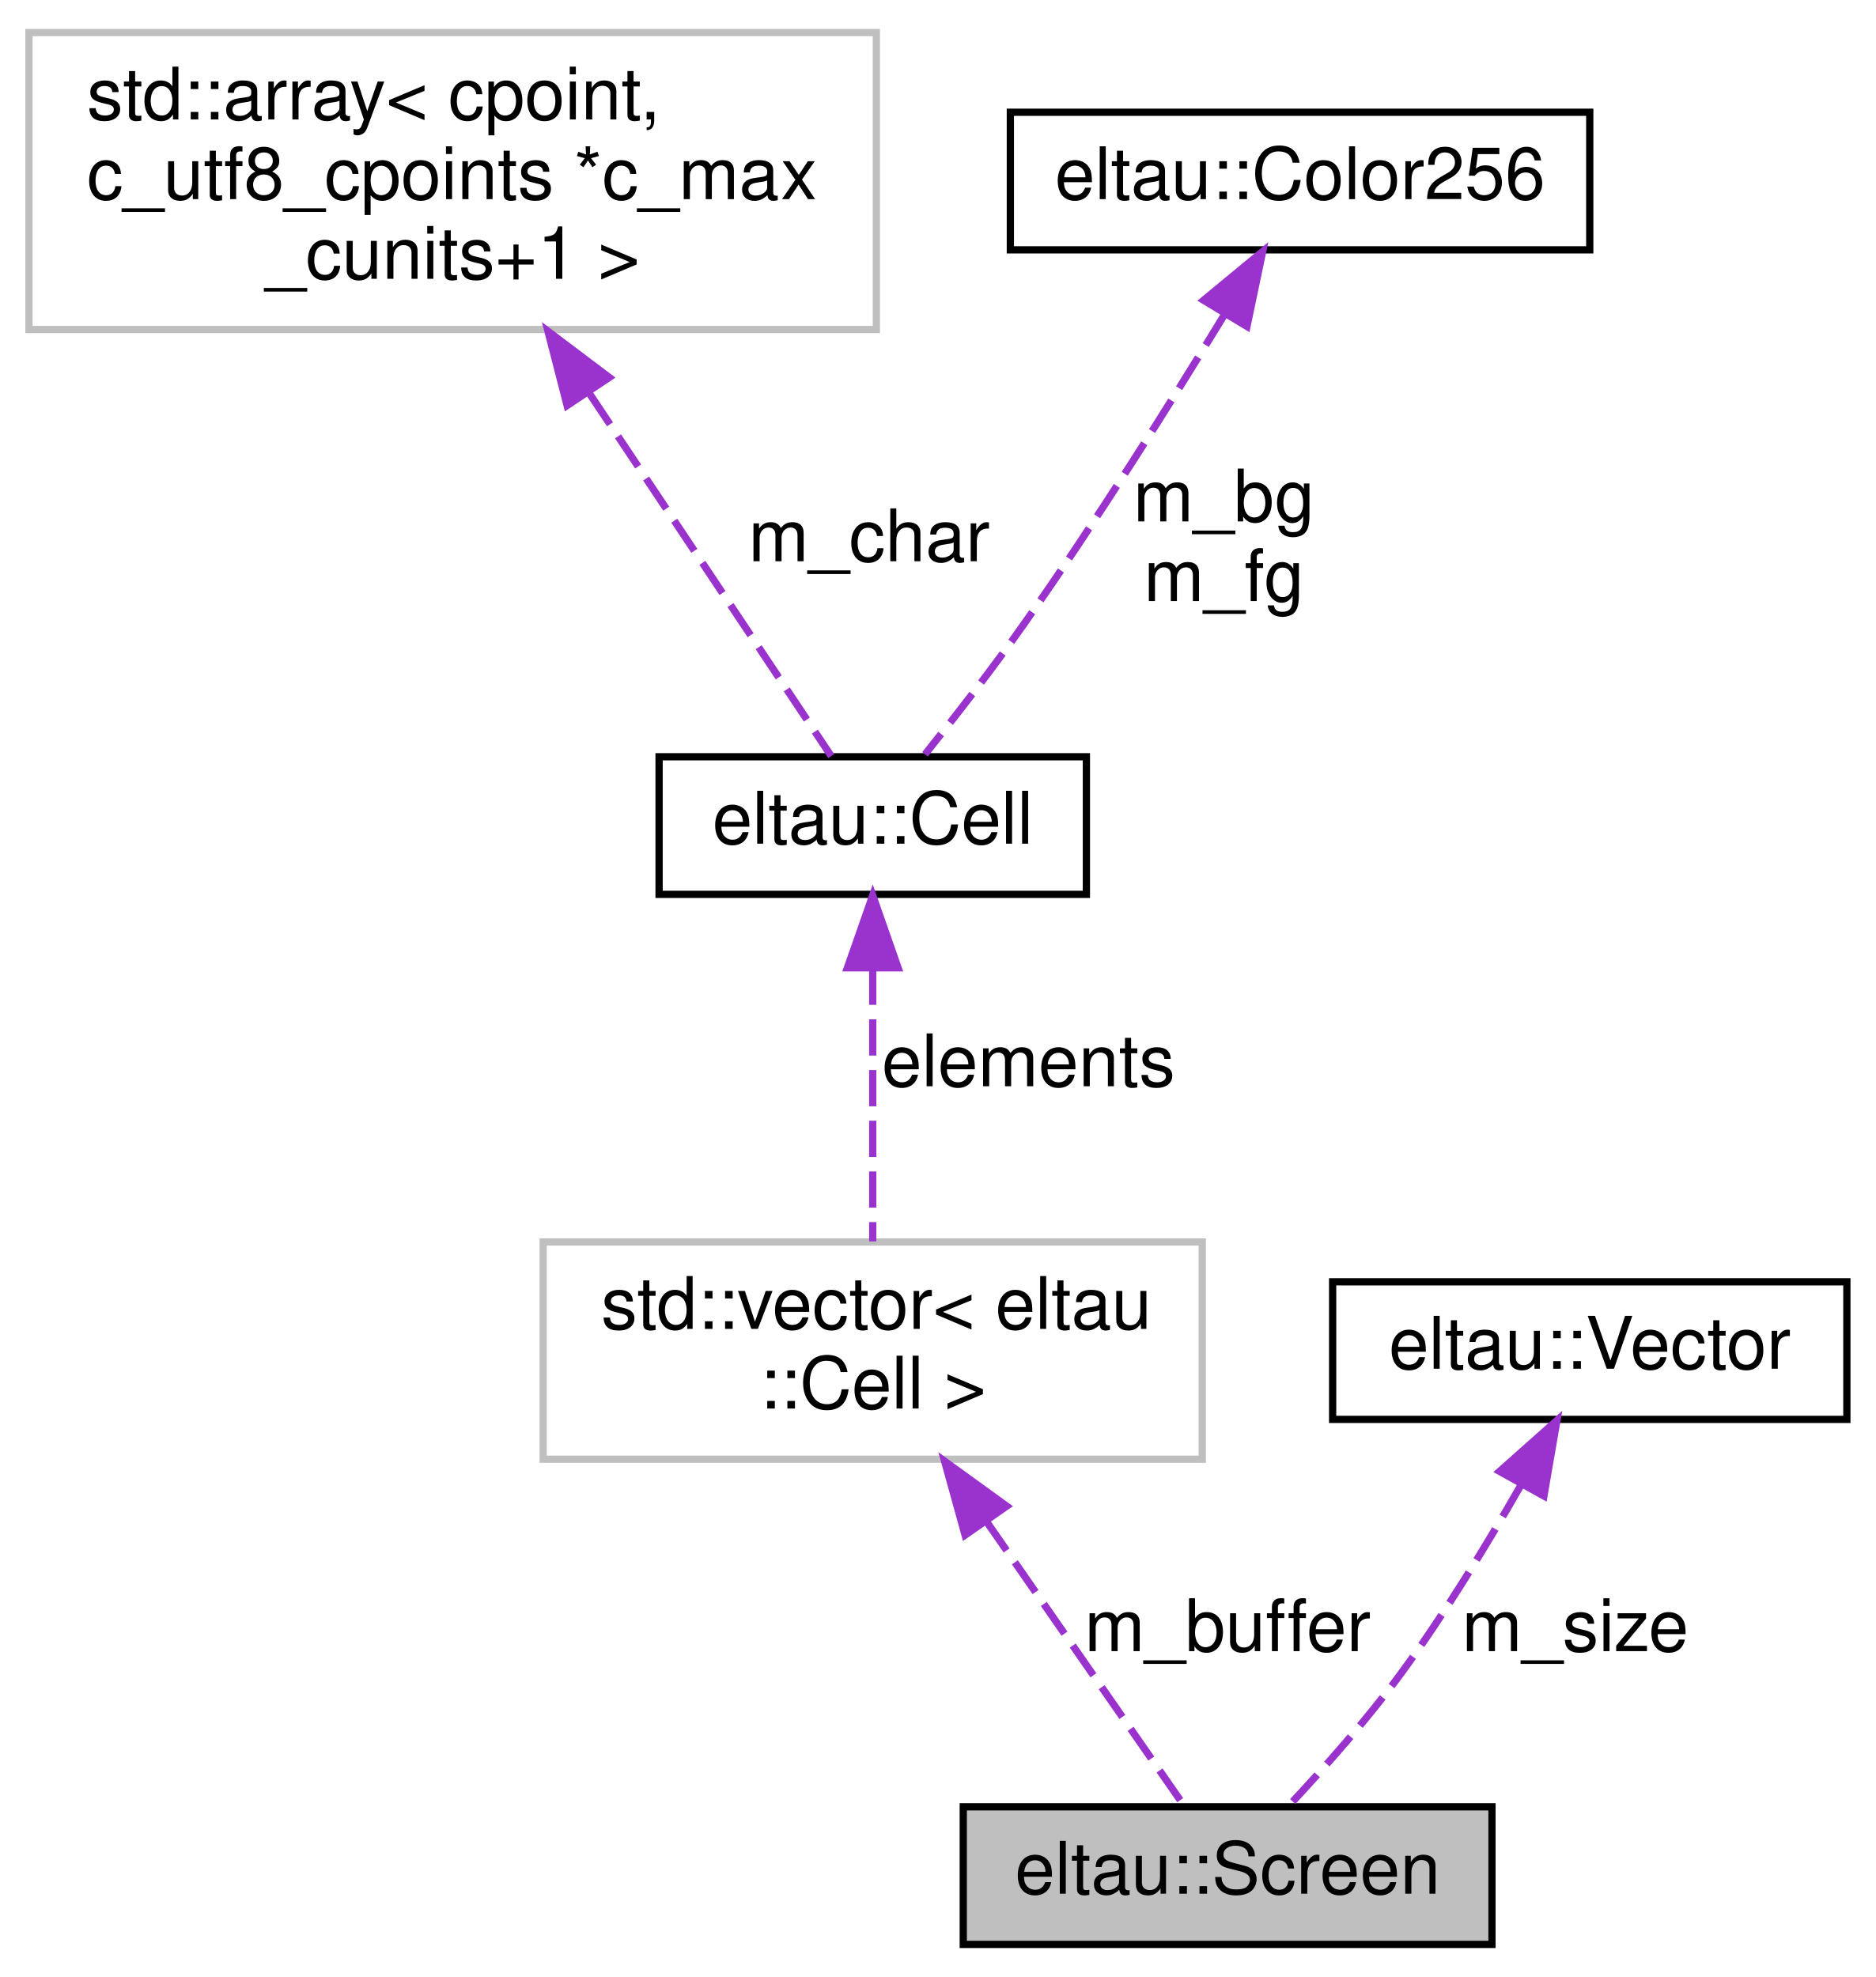
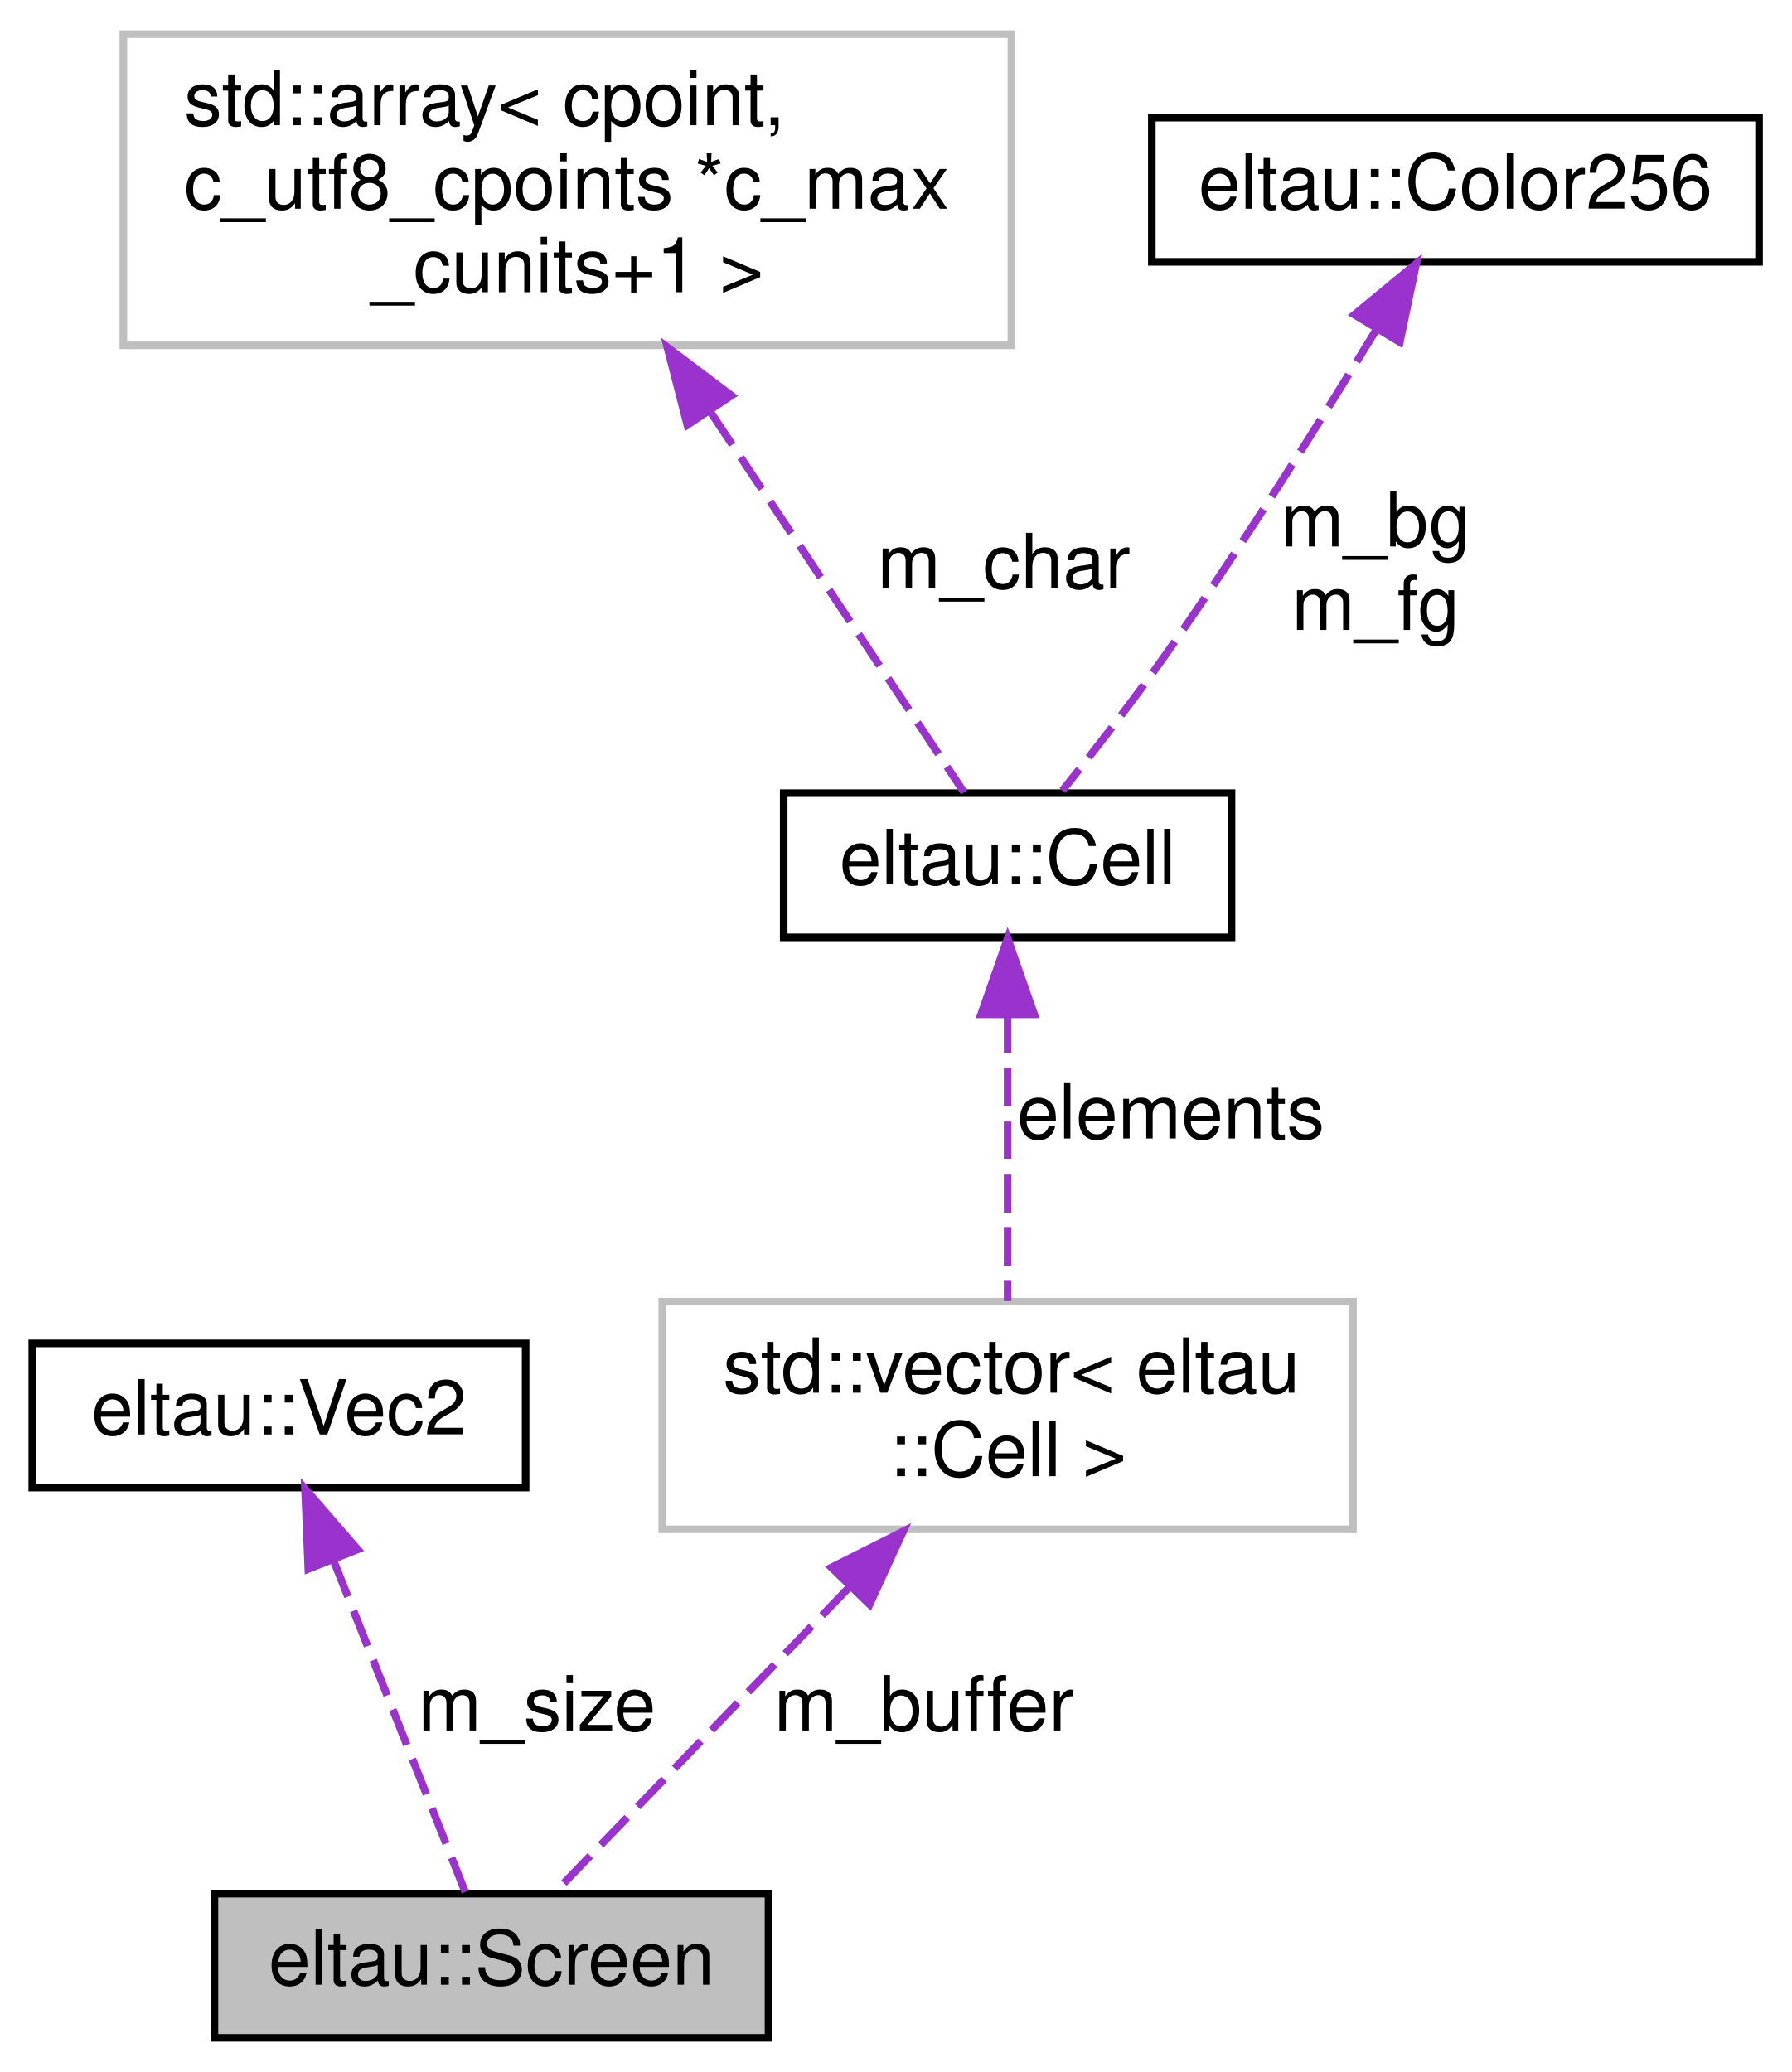
- <svg xmlns="http://www.w3.org/2000/svg" xmlns:xlink="http://www.w3.org/1999/xlink" width="259pt" height="273pt" viewBox="0.00 0.00 259.00 273.00">
+ <svg xmlns="http://www.w3.org/2000/svg" xmlns:xlink="http://www.w3.org/1999/xlink" width="236pt" height="273pt" viewBox="0.00 0.00 235.50 273.00">
  <g id="graph0" class="graph" transform="scale(1 1) rotate(0) translate(4 269)">
    <g id="node1" class="node">
      <g id="a_node1">
        <a xlink:title="Abstract terminal screen.">
-           <polygon fill="#bfbfbf" stroke="black" points="129,-0.5 129,-19.5 202,-19.5 202,-0.5 129,-0.5" />
-           <text text-anchor="middle" x="165.5" y="-7.5" font-family="Helvetica,sans-Serif" font-size="10.00">eltau::Screen</text>
+           <polygon fill="#bfbfbf" stroke="black" points="24,-0.5 24,-19.5 97,-19.5 97,-0.5 24,-0.5" />
+           <text text-anchor="middle" x="60.5" y="-7.5" font-family="Helvetica,sans-Serif" font-size="10.00">eltau::Screen</text>
        </a>
      </g>
    </g>
    <g id="node2" class="node">
      <g id="a_node2">
-         <a xlink:title=" ">
-           <polygon fill="none" stroke="#bfbfbf" points="71,-67.5 71,-97.5 162,-97.5 162,-67.5 71,-67.5" />
-           <text text-anchor="start" x="79" y="-85.5" font-family="Helvetica,sans-Serif" font-size="10.00">std::vector&lt; eltau</text>
-           <text text-anchor="middle" x="116.5" y="-74.5" font-family="Helvetica,sans-Serif" font-size="10.00">::Cell &gt;</text>
+         <a xlink:href="structeltau_1_1Vec2.html" target="_top" xlink:title="Coordinates in the screen.">
+           <polygon fill="none" stroke="black" points="0,-73 0,-92 65,-92 65,-73 0,-73" />
+           <text text-anchor="middle" x="32.5" y="-80" font-family="Helvetica,sans-Serif" font-size="10.00">eltau::Vec2</text>
        </a>
      </g>
    </g>
    <g id="edge1" class="edge">
-       <path fill="none" stroke="#9a32cd" stroke-dasharray="5,2" d="M132.13,-59.01C141.36,-45.73 152.53,-29.66 159.32,-19.89" />
-       <polygon fill="#9a32cd" stroke="#9a32cd" points="129.25,-57.02 126.42,-67.23 135,-61.02 129.25,-57.02" />
-       <text text-anchor="middle" x="165.5" y="-41" font-family="Helvetica,sans-Serif" font-size="10.00"> m_buffer</text>
+       <path fill="none" stroke="#9a32cd" stroke-dasharray="5,2" d="M39.74,-63.27C45.3,-49.26 52.74,-30.53 57.04,-19.72" />
+       <polygon fill="#9a32cd" stroke="#9a32cd" points="36.37,-62.27 35.93,-72.86 42.88,-64.85 36.37,-62.27" />
+       <text text-anchor="middle" x="66.5" y="-41" font-family="Helvetica,sans-Serif" font-size="10.00"> m_size</text>
    </g>
    <g id="node3" class="node">
      <g id="a_node3">
-         <a xlink:href="structeltau_1_1Cell.html" target="_top" xlink:title="Terminal cell.">
-           <polygon fill="none" stroke="black" points="87,-145.5 87,-164.5 146,-164.5 146,-145.5 87,-145.5" />
-           <text text-anchor="middle" x="116.5" y="-152.5" font-family="Helvetica,sans-Serif" font-size="10.00">eltau::Cell</text>
+         <a xlink:title=" ">
+           <polygon fill="none" stroke="#bfbfbf" points="83,-67.5 83,-97.5 174,-97.5 174,-67.5 83,-67.5" />
+           <text text-anchor="start" x="91" y="-85.5" font-family="Helvetica,sans-Serif" font-size="10.00">std::vector&lt; eltau</text>
+           <text text-anchor="middle" x="128.5" y="-74.5" font-family="Helvetica,sans-Serif" font-size="10.00">::Cell &gt;</text>
        </a>
      </g>
    </g>
    <g id="edge2" class="edge">
-       <path fill="none" stroke="#9a32cd" stroke-dasharray="5,2" d="M116.5,-135.24C116.5,-123.41 116.5,-108.38 116.5,-97.58" />
-       <polygon fill="#9a32cd" stroke="#9a32cd" points="113,-135.36 116.5,-145.36 120,-135.36 113,-135.36" />
-       <text text-anchor="middle" x="138" y="-119" font-family="Helvetica,sans-Serif" font-size="10.00"> elements</text>
+       <path fill="none" stroke="#9a32cd" stroke-dasharray="5,2" d="M107.53,-59.76C94.59,-46.34 78.68,-29.85 69.08,-19.89" />
+       <polygon fill="#9a32cd" stroke="#9a32cd" points="105.28,-62.47 114.74,-67.23 110.32,-57.61 105.28,-62.47" />
+       <text text-anchor="middle" x="117.5" y="-41" font-family="Helvetica,sans-Serif" font-size="10.00"> m_buffer</text>
    </g>
    <g id="node4" class="node">
      <g id="a_node4">
-         <a xlink:title=" ">
-           <polygon fill="none" stroke="#bfbfbf" points="0,-223.5 0,-264.5 117,-264.5 117,-223.5 0,-223.5" />
-           <text text-anchor="start" x="8" y="-252.5" font-family="Helvetica,sans-Serif" font-size="10.00">std::array&lt; cpoint,</text>
-           <text text-anchor="start" x="8" y="-241.5" font-family="Helvetica,sans-Serif" font-size="10.00"> c_utf8_cpoints *c_max</text>
-           <text text-anchor="middle" x="58.5" y="-230.5" font-family="Helvetica,sans-Serif" font-size="10.00">_cunits+1 &gt;</text>
+         <a xlink:href="structeltau_1_1Cell.html" target="_top" xlink:title="Terminal cell.">
+           <polygon fill="none" stroke="black" points="99,-145.5 99,-164.5 158,-164.5 158,-145.5 99,-145.5" />
+           <text text-anchor="middle" x="128.5" y="-152.5" font-family="Helvetica,sans-Serif" font-size="10.00">eltau::Cell</text>
        </a>
      </g>
    </g>
    <g id="edge3" class="edge">
-       <path fill="none" stroke="#9a32cd" stroke-dasharray="5,2" d="M77.45,-214.57C89.05,-197.18 103.08,-176.12 110.77,-164.59" />
-       <polygon fill="#9a32cd" stroke="#9a32cd" points="74.3,-213 71.66,-223.26 80.12,-216.88 74.3,-213" />
-       <text text-anchor="middle" x="116" y="-191.5" font-family="Helvetica,sans-Serif" font-size="10.00"> m_char</text>
+       <path fill="none" stroke="#9a32cd" stroke-dasharray="5,2" d="M128.5,-135.24C128.5,-123.41 128.5,-108.38 128.5,-97.58" />
+       <polygon fill="#9a32cd" stroke="#9a32cd" points="125,-135.36 128.5,-145.36 132,-135.36 125,-135.36" />
+       <text text-anchor="middle" x="150" y="-119" font-family="Helvetica,sans-Serif" font-size="10.00"> elements</text>
    </g>
    <g id="node5" class="node">
      <g id="a_node5">
-         <a xlink:href="structeltau_1_1Color256.html" target="_top" xlink:title="256 Terminal colors">
-           <polygon fill="none" stroke="black" points="135.5,-234.5 135.5,-253.5 215.5,-253.5 215.5,-234.5 135.5,-234.5" />
-           <text text-anchor="middle" x="175.5" y="-241.5" font-family="Helvetica,sans-Serif" font-size="10.00">eltau::Color256</text>
+         <a xlink:title=" ">
+           <polygon fill="none" stroke="#bfbfbf" points="12,-223.5 12,-264.5 129,-264.5 129,-223.5 12,-223.5" />
+           <text text-anchor="start" x="20" y="-252.5" font-family="Helvetica,sans-Serif" font-size="10.00">std::array&lt; cpoint,</text>
+           <text text-anchor="start" x="20" y="-241.5" font-family="Helvetica,sans-Serif" font-size="10.00"> c_utf8_cpoints *c_max</text>
+           <text text-anchor="middle" x="70.5" y="-230.5" font-family="Helvetica,sans-Serif" font-size="10.00">_cunits+1 &gt;</text>
        </a>
      </g>
    </g>
    <g id="edge4" class="edge">
-       <path fill="none" stroke="#9a32cd" stroke-dasharray="5,2" d="M165.1,-225.61C157.69,-213.47 147.35,-197.01 137.5,-183 133.13,-176.78 127.88,-170.03 123.72,-164.84" />
-       <polygon fill="#9a32cd" stroke="#9a32cd" points="162.18,-227.54 170.34,-234.28 168.17,-223.92 162.18,-227.54" />
-       <text text-anchor="middle" x="165" y="-197" font-family="Helvetica,sans-Serif" font-size="10.00"> m_bg</text>
-       <text text-anchor="middle" x="165" y="-186" font-family="Helvetica,sans-Serif" font-size="10.00">m_fg</text>
+       <path fill="none" stroke="#9a32cd" stroke-dasharray="5,2" d="M89.45,-214.57C101.05,-197.18 115.08,-176.12 122.77,-164.59" />
+       <polygon fill="#9a32cd" stroke="#9a32cd" points="86.3,-213 83.66,-223.26 92.12,-216.88 86.3,-213" />
+       <text text-anchor="middle" x="128" y="-191.5" font-family="Helvetica,sans-Serif" font-size="10.00"> m_char</text>
    </g>
    <g id="node6" class="node">
      <g id="a_node6">
-         <a xlink:href="structeltau_1_1Vector.html" target="_top" xlink:title="Coordinates in the screen.">
-           <polygon fill="none" stroke="black" points="180,-73 180,-92 251,-92 251,-73 180,-73" />
-           <text text-anchor="middle" x="215.5" y="-80" font-family="Helvetica,sans-Serif" font-size="10.00">eltau::Vector</text>
+         <a xlink:href="structeltau_1_1Color256.html" target="_top" xlink:title="256 Terminal colors">
+           <polygon fill="none" stroke="black" points="147.5,-234.5 147.5,-253.5 227.5,-253.5 227.5,-234.5 147.5,-234.5" />
+           <text text-anchor="middle" x="187.5" y="-241.5" font-family="Helvetica,sans-Serif" font-size="10.00">eltau::Color256</text>
        </a>
      </g>
    </g>
    <g id="edge5" class="edge">
-       <path fill="none" stroke="#9a32cd" stroke-dasharray="5,2" d="M205.99,-63.91C201.35,-55.8 195.49,-46.17 189.5,-38 184.75,-31.53 178.75,-24.78 173.94,-19.64" />
-       <polygon fill="#9a32cd" stroke="#9a32cd" points="203.05,-65.82 210.97,-72.86 209.17,-62.42 203.05,-65.82" />
-       <text text-anchor="middle" x="213.5" y="-41" font-family="Helvetica,sans-Serif" font-size="10.00"> m_size</text>
+       <path fill="none" stroke="#9a32cd" stroke-dasharray="5,2" d="M177.1,-225.61C169.69,-213.47 159.35,-197.01 149.5,-183 145.13,-176.78 139.88,-170.03 135.72,-164.84" />
+       <polygon fill="#9a32cd" stroke="#9a32cd" points="174.18,-227.54 182.34,-234.28 180.17,-223.92 174.18,-227.54" />
+       <text text-anchor="middle" x="177" y="-197" font-family="Helvetica,sans-Serif" font-size="10.00"> m_bg</text>
+       <text text-anchor="middle" x="177" y="-186" font-family="Helvetica,sans-Serif" font-size="10.00">m_fg</text>
    </g>
  </g>
</svg>
